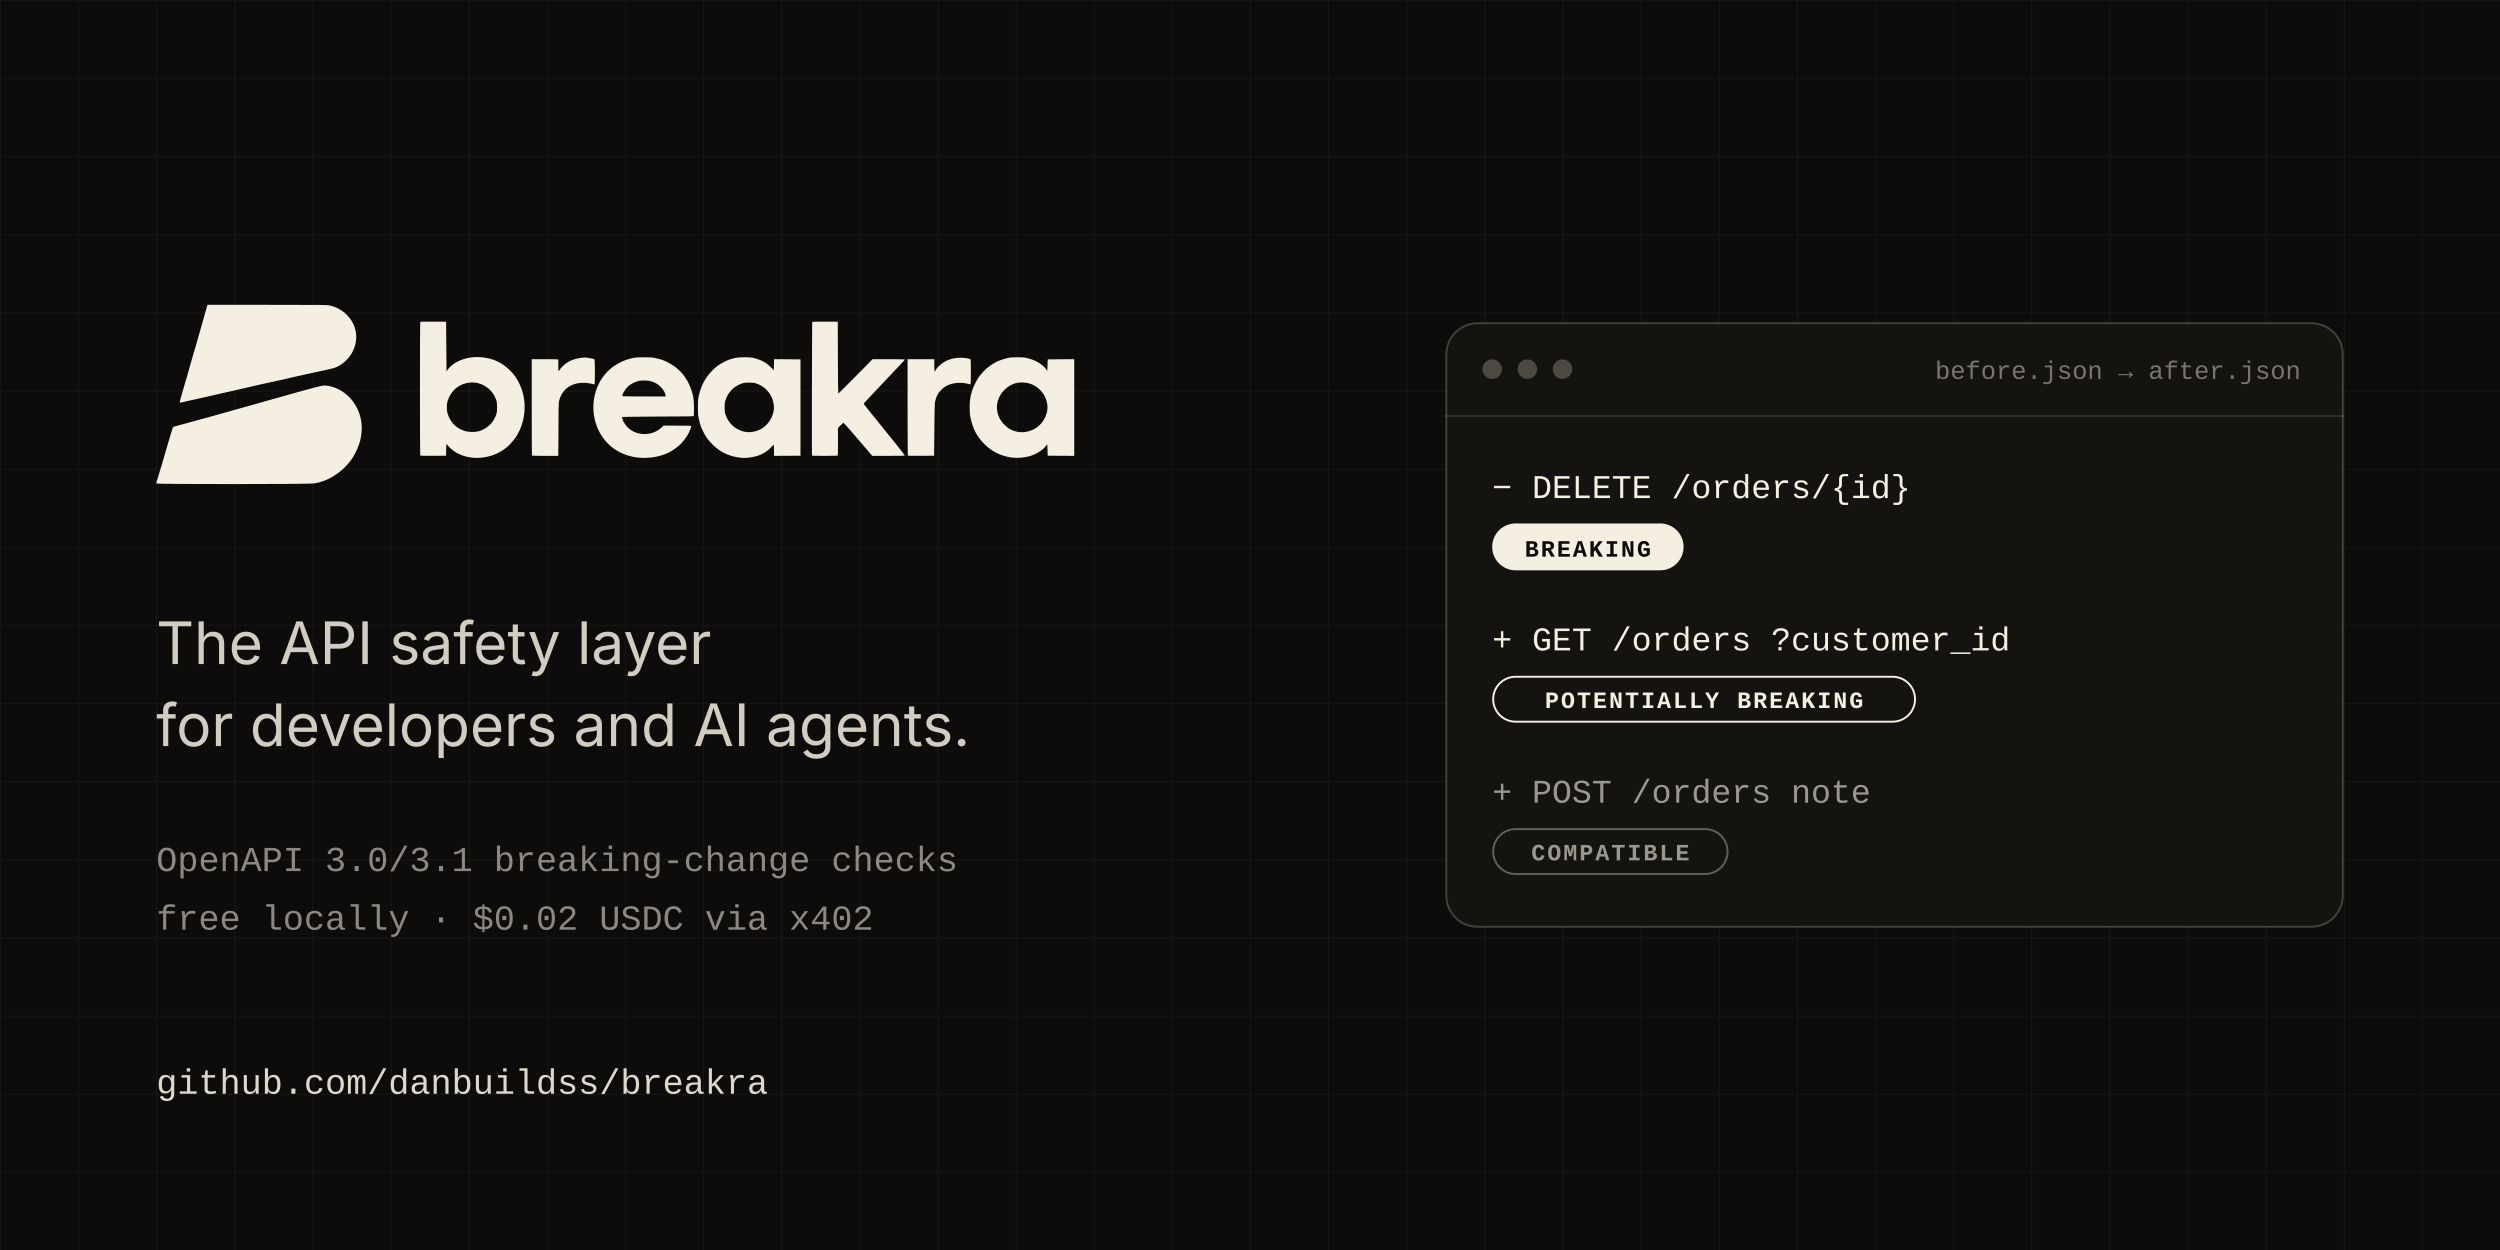
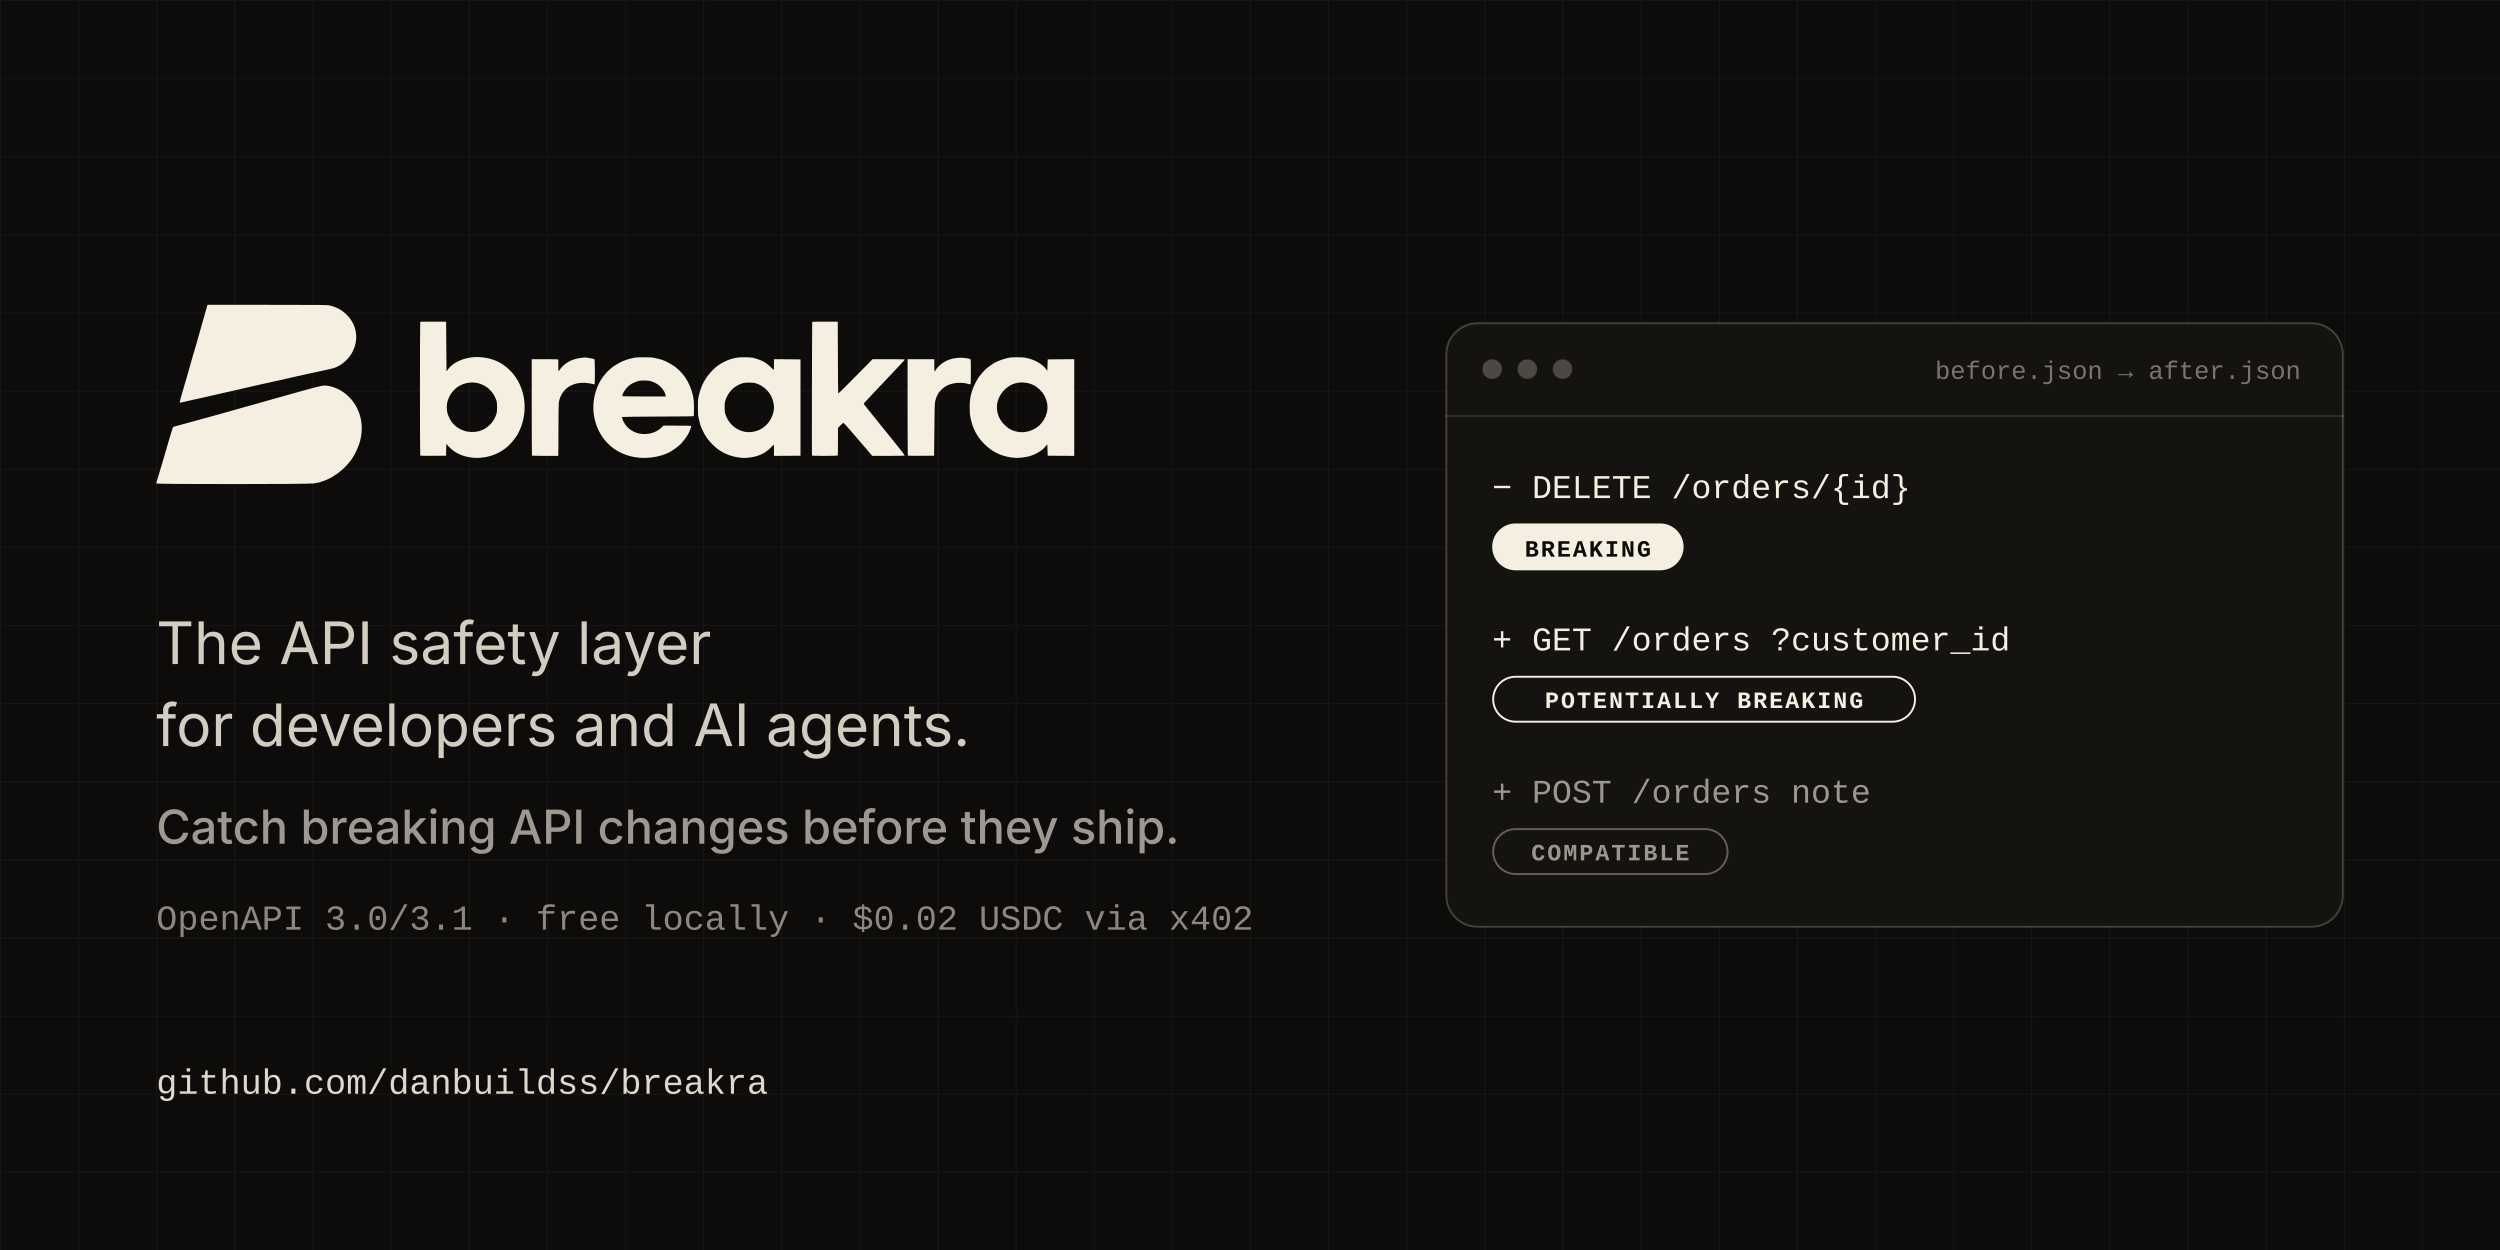
- <svg xmlns="http://www.w3.org/2000/svg" width="1280" height="640" viewBox="0 0 1280 640" role="img" aria-label="Breakra: the API safety layer for developers and AI agents.">
+ <svg xmlns="http://www.w3.org/2000/svg" width="1280" height="640" viewBox="0 0 1280 640" role="img" aria-label="Breakra: the API safety layer for developers and AI agents. Catch breaking API changes before they ship.">
  <defs>
    <pattern id="grid" width="40" height="40" patternUnits="userSpaceOnUse">
      <path d="M40 0H0V40" fill="none" stroke="#F4EFE1" stroke-opacity="0.045" stroke-width="1" />
    </pattern>
  </defs>
  <rect width="1280" height="640" fill="#0D0C0A" />
  <rect width="1280" height="640" fill="url(#grid)" />
  <g transform="translate(80 140)">
    <g font-family="'Inter','Helvetica Neue',Helvetica,Arial,sans-serif" fill="#F4EFE1">
      <path transform="translate(0 16) scale(0.36002)" fill="#F4EFE1" fill-rule="evenodd" d="M0.0 254.3C0.0 253.9 0.3 252.6 0.7 251.4C1.1 250.2 1.8 248.0 2.2 246.5C2.6 245.0 3.9 240.7 5.0 237.0C6.1 233.3 7.3 229.6 7.5 228.8C7.7 227.9 8.4 225.7 9.0 223.8C11.2 216.4 14.5 205.2 17.9 193.2C18.4 191.3 19.8 186.7 21.0 183.0C22.2 179.3 23.2 175.8 23.4 175.2C23.6 174.1 24.6 173.5 28.2 172.6C32.1 171.6 34.8 170.9 36.0 170.5C36.7 170.3 39.2 169.6 41.5 169.0C43.8 168.4 47.3 167.4 49.2 166.9C51.2 166.4 53.6 165.7 54.8 165.4C55.9 165.1 57.4 164.7 58.2 164.4C59.1 164.2 62.2 163.3 65.2 162.5C68.3 161.7 71.5 160.8 72.5 160.5C73.5 160.2 76.7 159.3 79.8 158.5C82.8 157.7 86.2 156.7 87.2 156.4C88.3 156.1 89.8 155.7 90.5 155.5C91.2 155.3 92.7 154.9 93.8 154.6C94.8 154.3 97.4 153.6 99.4 153.0C101.4 152.4 104.6 151.5 106.5 151.0C111.9 149.4 117.1 148.0 119.0 147.5C120.0 147.2 122.2 146.6 124.0 146.1C125.8 145.5 130.7 144.2 135.0 143.0C139.3 141.8 143.3 140.7 144.0 140.5C144.7 140.2 153.2 137.8 163.0 135.1C230.0 116.2 234.7 115.0 239.4 115.0C243.4 115.0 248.9 116.1 253.9 118.0C278.6 127.2 294.5 153.6 292.0 181.1C291.2 190.1 289.7 196.1 286.1 204.5C284.4 208.7 284.0 209.4 280.9 215.0C275.8 224.2 265.8 234.7 255.9 241.3C248.7 246.1 245.5 247.9 237.8 250.7C232.8 252.6 231.3 253.0 224.0 254.2C217.6 255.4 0.0 255.4 0.0 254.3ZM447.5 217.3C438.6 216.1 430.8 213.3 424.1 208.8C420.2 206.1 414.2 200.5 413.7 198.9C413.6 198.4 413.2 198.0 412.9 198.1C412.6 198.2 412.4 201.6 412.3 206.5L412.2 214.8L394.0 214.9C379.8 215.0 375.7 214.9 375.4 214.4C374.9 213.6 374.9 25.4 375.4 24.6C375.7 24.1 379.8 24.0 394.0 24.1L412.2 24.2L412.5 59.5L412.8 94.7L414.9 91.9C424.1 79.7 443.8 72.7 463.1 74.8C477.2 76.3 488.1 80.7 498.3 89.1C525.2 111.0 531.9 152.5 513.7 184.7C510.5 190.4 503.2 199.0 498.1 203.1C487.9 211.2 477.8 215.5 464.5 217.3C458.3 218.1 454.0 218.1 447.5 217.3ZM685.8 217.5C654.2 214.3 630.7 193.6 623.5 162.8C619.6 146.0 621.7 127.8 629.7 111.8C632.2 106.6 637.1 99.8 641.7 95.1C650.0 86.6 662.3 79.6 674.0 76.8C675.8 76.4 678.5 75.8 680.0 75.4C681.9 75.0 686.3 74.8 693.8 74.8C703.8 74.8 705.3 74.9 710.5 76.1C719.1 78.1 721.1 78.8 727.5 82.0C743.8 90.2 755.0 103.3 761.0 121.3C764.1 130.6 764.7 135.1 764.7 147.4C764.7 154.1 764.6 158.1 764.2 158.5C763.9 158.8 747.6 159.0 713.5 159.1C685.8 159.2 663.0 159.5 662.6 159.7C662.2 159.9 662.3 160.7 663.0 162.7C666.5 172.8 674.9 180.3 686.1 183.1C692.1 184.6 700.1 184.2 706.0 182.2C710.6 180.7 716.2 177.2 719.2 174.1L721.2 172.0L740.9 172.0C757.1 172.0 760.6 172.1 760.8 172.7C761.2 173.7 758.4 180.6 755.8 185.1C753.9 188.5 748.8 195.2 746.3 197.8C742.3 201.7 734.2 207.6 729.5 210.0C717.5 216.1 700.7 219.0 685.8 217.5ZM828.5 217.3C813.9 215.2 801.9 209.4 792.1 199.8C784.8 192.7 781.0 187.3 776.8 178.4C774.1 172.6 773.4 170.3 771.7 162.8C770.4 157.2 770.3 155.9 770.3 146.0C770.3 136.1 770.4 134.8 771.6 129.4C775.1 114.4 781.0 103.5 791.2 93.2C796.7 87.7 800.2 85.2 807.1 81.6C813.7 78.2 817.4 77.0 825.2 75.4C829.8 74.5 844.2 74.6 848.0 75.4C860.4 78.4 866.9 81.8 874.1 89.1C876.3 91.2 878.1 93.0 878.3 93.0C878.4 93.0 878.5 89.5 878.5 85.2L878.5 77.5L897.4 77.6L916.2 77.8L916.2 146.2L916.2 214.8L897.4 214.9L878.5 215.0L878.5 207.0C878.5 202.6 878.4 199.0 878.2 199.0C878.1 199.0 876.7 200.4 875.1 202.1C866.8 211.1 856.5 216.0 842.8 217.5C837.2 218.1 834.0 218.1 828.5 217.3ZM1216.0 217.3C1200.5 215.0 1188.4 208.9 1177.5 198.0C1167.3 187.8 1161.3 176.5 1158.2 161.6C1157.0 156.1 1156.8 154.1 1156.8 146.0C1156.8 136.0 1157.6 130.8 1160.4 122.0C1161.8 117.3 1166.2 108.3 1169.2 103.9C1171.8 100.0 1177.7 93.3 1181.0 90.5C1183.8 88.1 1191.2 83.0 1191.8 83.0C1192.0 83.0 1192.7 82.6 1193.4 82.1C1195.1 80.9 1201.7 78.3 1206.2 77.1C1214.0 74.9 1215.2 74.8 1224.5 74.8C1233.8 74.8 1235.2 74.9 1242.7 77.1C1252.2 79.8 1261.5 85.9 1265.8 92.1L1267.2 94.2L1267.5 86.0L1267.8 77.8L1286.6 77.6L1305.5 77.5L1305.5 146.2L1305.5 215.0L1286.6 214.9L1267.8 214.8L1267.5 206.6L1267.2 198.5L1264.4 201.9C1259.8 207.6 1251.0 212.8 1241.5 215.6C1237.4 216.8 1227.9 218.0 1223.6 217.9C1221.8 217.9 1218.3 217.6 1216.0 217.3ZM534.3 214.7C534.1 214.5 534.0 183.5 534.0 145.9L534.0 77.5L552.7 77.5C568.6 77.5 571.4 77.6 571.7 78.2C571.8 78.6 571.9 82.5 571.8 86.7C571.7 95.0 572.0 95.9 573.8 92.6C574.3 91.6 576.3 89.2 578.2 87.3C582.5 82.9 588.4 79.5 595.0 77.5C600.4 75.9 608.6 74.8 611.9 75.2C617.7 76.0 622.8 77.2 623.3 77.8C623.9 78.6 624.0 112.6 623.4 113.2C623.3 113.4 621.4 113.1 619.2 112.5C616.6 111.8 613.2 111.3 609.2 111.1C601.7 110.9 595.8 112.0 589.6 115.0C580.7 119.4 574.2 128.4 572.5 139.1C572.2 141.0 572.0 156.1 572.0 177.2C572.0 196.5 571.8 212.9 571.7 213.6L571.4 215.0L553.0 215.0C542.9 215.0 534.5 214.8 534.3 214.7ZM932.5 214.6C932.2 209.7 932.6 24.7 932.9 24.4C933.1 24.2 941.4 24.0 951.3 24.1L969.2 24.2L969.4 75.0C969.4 102.9 969.7 125.9 969.9 126.1C970.3 126.5 975.8 121.0 1007.5 88.9L1018.7 77.5L1041.6 77.5C1057.8 77.5 1064.5 77.7 1064.5 78.0C1064.5 78.3 1064.1 79.0 1063.6 79.4C1063.1 79.9 1059.9 83.3 1056.5 87.0C1053.0 90.7 1049.5 94.5 1048.5 95.5C1046.5 97.6 1039.6 104.8 1035.0 109.8C1033.2 111.7 1026.2 119.1 1019.5 126.2C1012.8 133.3 1006.9 139.5 1006.6 140.0C1006.0 140.9 1006.1 141.2 1007.8 143.3C1008.9 144.6 1011.5 147.9 1013.7 150.7C1015.9 153.5 1020.5 159.2 1024.0 163.5C1046.9 191.5 1064.5 213.7 1064.5 214.5C1064.5 214.8 1056.9 215.0 1041.3 215.0L1018.2 215.0L1010.5 205.9C1006.2 200.9 1001.1 194.9 999.0 192.5C996.9 190.2 991.3 183.7 986.6 178.1C981.8 172.5 977.6 168.0 977.3 168.0C977.0 168.0 975.1 169.6 973.1 171.6L969.5 175.3L969.5 194.7C969.5 205.3 969.4 214.3 969.2 214.5C968.9 215.1 932.5 215.2 932.5 214.6ZM1068.8 214.7C1068.7 214.5 1068.5 183.5 1068.5 145.9L1068.5 77.5L1087.5 77.5L1106.5 77.5L1106.5 86.2C1106.5 91.1 1106.7 95.0 1106.9 95.0C1107.1 95.0 1107.9 94.0 1108.5 92.9C1111.0 88.4 1117.6 82.6 1123.3 80.0C1128.8 77.4 1133.2 76.2 1140.2 75.6C1146.2 75.0 1156.0 76.2 1157.9 77.6C1158.4 78.0 1158.5 82.2 1158.5 95.5C1158.5 105.1 1158.3 113.1 1158.1 113.2C1157.8 113.4 1156.5 113.2 1155.2 112.8C1150.6 111.4 1145.1 110.9 1140.1 111.2C1130.1 111.8 1122.6 114.9 1116.5 120.9C1111.5 125.9 1109.2 130.4 1107.4 139.0C1107.1 140.3 1106.7 156.7 1106.6 178.0L1106.2 214.8L1087.7 214.9C1077.5 215.0 1069.0 214.9 1068.8 214.7ZM459.3 179.8C471.4 176.2 480.8 166.6 484.1 154.2C484.9 151.1 484.9 141.1 484.1 137.5C483.7 136.0 482.5 132.9 481.5 130.8C475.2 117.7 461.1 109.6 446.8 110.7C431.2 111.9 419.3 121.5 414.4 136.8C412.8 141.7 412.8 150.3 414.4 155.2C418.5 167.5 426.1 175.3 437.9 179.3C444.3 181.5 452.8 181.6 459.3 179.8ZM851.0 180.3C858.1 178.6 863.8 175.3 868.9 169.7C874.7 163.4 878.5 154.1 878.5 146.0C878.5 142.4 877.3 136.8 875.7 132.7C871.8 123.1 863.5 115.4 853.5 112.1C850.4 111.1 848.7 110.8 843.8 110.8C836.7 110.7 833.8 111.3 828.2 114.0C819.2 118.4 812.8 125.9 809.4 136.2C808.5 139.1 808.3 140.9 808.3 145.8C808.3 149.1 808.6 152.8 808.9 154.0C811.6 163.7 817.4 171.6 825.5 176.3C833.6 181.1 842.0 182.4 851.0 180.3ZM1235.8 181.0C1250.8 179.1 1262.8 168.3 1266.5 153.6C1268.5 145.9 1267.4 137.8 1263.3 129.8C1260.3 123.7 1254.0 117.6 1247.7 114.4C1239.1 110.0 1227.3 109.4 1218.7 112.8C1204.4 118.6 1194.8 132.9 1195.6 147.5C1196.1 156.5 1199.6 164.2 1206.2 170.7C1210.8 175.3 1214.4 177.6 1219.6 179.4C1225.5 181.3 1229.9 181.8 1235.8 181.0ZM33.6 137.9C34.0 135.5 35.3 130.6 40.0 114.8C41.7 109.0 43.5 102.7 44.1 100.8C45.0 97.5 45.3 96.5 46.5 92.4C46.7 91.5 47.2 90.0 47.4 89.0C47.7 88.0 48.4 85.6 49.0 83.5C50.5 78.5 50.9 77.1 51.4 75.0C51.7 74.0 52.9 70.1 54.0 66.2C55.1 62.4 56.3 58.6 56.5 57.8C57.0 55.9 58.9 49.3 59.5 47.2C61.0 42.3 63.2 34.6 65.0 27.8C68.6 14.8 69.6 11.2 71.7 4.2L72.9 0.2L157.8 0.2C238.1 0.2 243.0 0.3 247.0 1.2C261.7 4.3 274.7 14.9 280.7 28.4C290.2 50.0 280.8 75.5 259.0 87.4C254.5 89.8 251.0 90.8 239.5 93.2C237.7 93.6 227.4 95.8 222.0 97.0C221.0 97.2 217.6 98.0 214.2 98.7C210.9 99.4 207.3 100.2 206.2 100.5C205.2 100.7 203.2 101.2 202.0 101.4C200.8 101.7 198.7 102.2 197.5 102.4C196.3 102.7 192.6 103.6 189.2 104.3C185.9 105.0 180.4 106.3 177.0 107.1C169.8 108.7 163.3 110.2 158.0 111.3C155.9 111.7 150.4 112.9 145.8 114.0C141.1 115.1 130.7 117.4 122.8 119.3C114.8 121.1 104.9 123.3 100.8 124.3C96.6 125.3 89.3 126.9 84.5 128.0C79.7 129.1 72.3 130.8 68.0 131.8C63.7 132.7 57.2 134.2 53.5 135.0C49.8 135.8 43.9 137.1 40.4 138.0C36.8 138.8 33.8 139.5 33.7 139.5C33.5 139.5 33.5 138.8 33.6 137.9ZM724.3 128.7C723.4 122.7 716.8 114.9 709.7 111.3C704.1 108.5 700.7 107.8 694.0 107.8C688.9 107.8 687.1 108.0 684.2 108.9C676.1 111.6 670.5 115.6 666.5 121.6C665.4 123.2 664.5 124.6 664.5 124.7C664.5 124.9 664.0 126.0 663.5 127.2C662.9 128.5 662.6 129.7 662.7 130.0C663.0 130.3 672.9 130.5 693.8 130.5L724.6 130.5L724.3 128.7Z" />
      <text x="0" y="200" font-size="30" fill-opacity="0.85">The API safety layer</text>
      <text x="0" y="242" font-size="30" fill-opacity="0.85">for developers and AI agents.</text>
+       <text x="0" y="292" font-size="24" font-weight="500" fill-opacity="0.62">Catch breaking API changes before they ship.</text>
    </g>
    <g font-family="ui-monospace,'SF Mono',Menlo,Consolas,'Liberation Mono',monospace" font-size="18" fill="#F4EFE1">
-       <text x="0" y="306" fill-opacity="0.55">OpenAPI 3.0/3.1 breaking-change checks</text>
-       <text x="0" y="336" fill-opacity="0.55">free locally · $0.02 USDC via x402</text>
+       <text x="0" y="336" fill-opacity="0.55">OpenAPI 3.0/3.1 · free locally · $0.02 USDC via x402</text>
      <text x="0" y="420" fill-opacity="0.9">github.com/danbuildss/breakra</text>
    </g>
  </g>
  <g transform="translate(740 165)" font-family="ui-monospace,'SF Mono',Menlo,Consolas,'Liberation Mono',monospace">
    <rect x="0.5" y="0.5" width="459" height="309" rx="16" fill="#14130F" stroke="#F4EFE1" stroke-opacity="0.22" />
    <circle cx="24" cy="24" r="5" fill="#F4EFE1" fill-opacity="0.25" />
    <circle cx="42" cy="24" r="5" fill="#F4EFE1" fill-opacity="0.25" />
    <circle cx="60" cy="24" r="5" fill="#F4EFE1" fill-opacity="0.25" />
    <text x="438" y="29" font-size="13" fill="#F4EFE1" fill-opacity="0.45" text-anchor="end">before.json → after.json</text>
    <line x1="0" y1="48" x2="460" y2="48" stroke="#F4EFE1" stroke-opacity="0.12" />
    <text x="24" y="90" font-size="17" fill="#F4EFE1">− DELETE /orders/{id}</text>
    <rect x="24" y="103" width="98" height="24" rx="12" fill="#F4EFE1" />
    <text x="73" y="120" font-size="12" font-weight="700" fill="#0D0C0A" text-anchor="middle" letter-spacing="1">BREAKING</text>
    <text x="24" y="168" font-size="17" fill="#F4EFE1">+ GET /orders ?customer_id</text>
    <rect x="24.5" y="181.5" width="216" height="23" rx="11.5" fill="none" stroke="#F4EFE1" />
    <text x="132.5" y="197.5" font-size="12" font-weight="700" fill="#F4EFE1" text-anchor="middle" letter-spacing="1">POTENTIALLY BREAKING</text>
    <text x="24" y="246" font-size="17" fill="#F4EFE1" fill-opacity="0.6">+ POST /orders  note</text>
    <rect x="24.5" y="259.5" width="120" height="23" rx="11.5" fill="none" stroke="#F4EFE1" stroke-opacity="0.35" />
    <text x="84.5" y="275.5" font-size="12" font-weight="700" fill="#F4EFE1" fill-opacity="0.6" text-anchor="middle" letter-spacing="1">COMPATIBLE</text>
  </g>
</svg>
